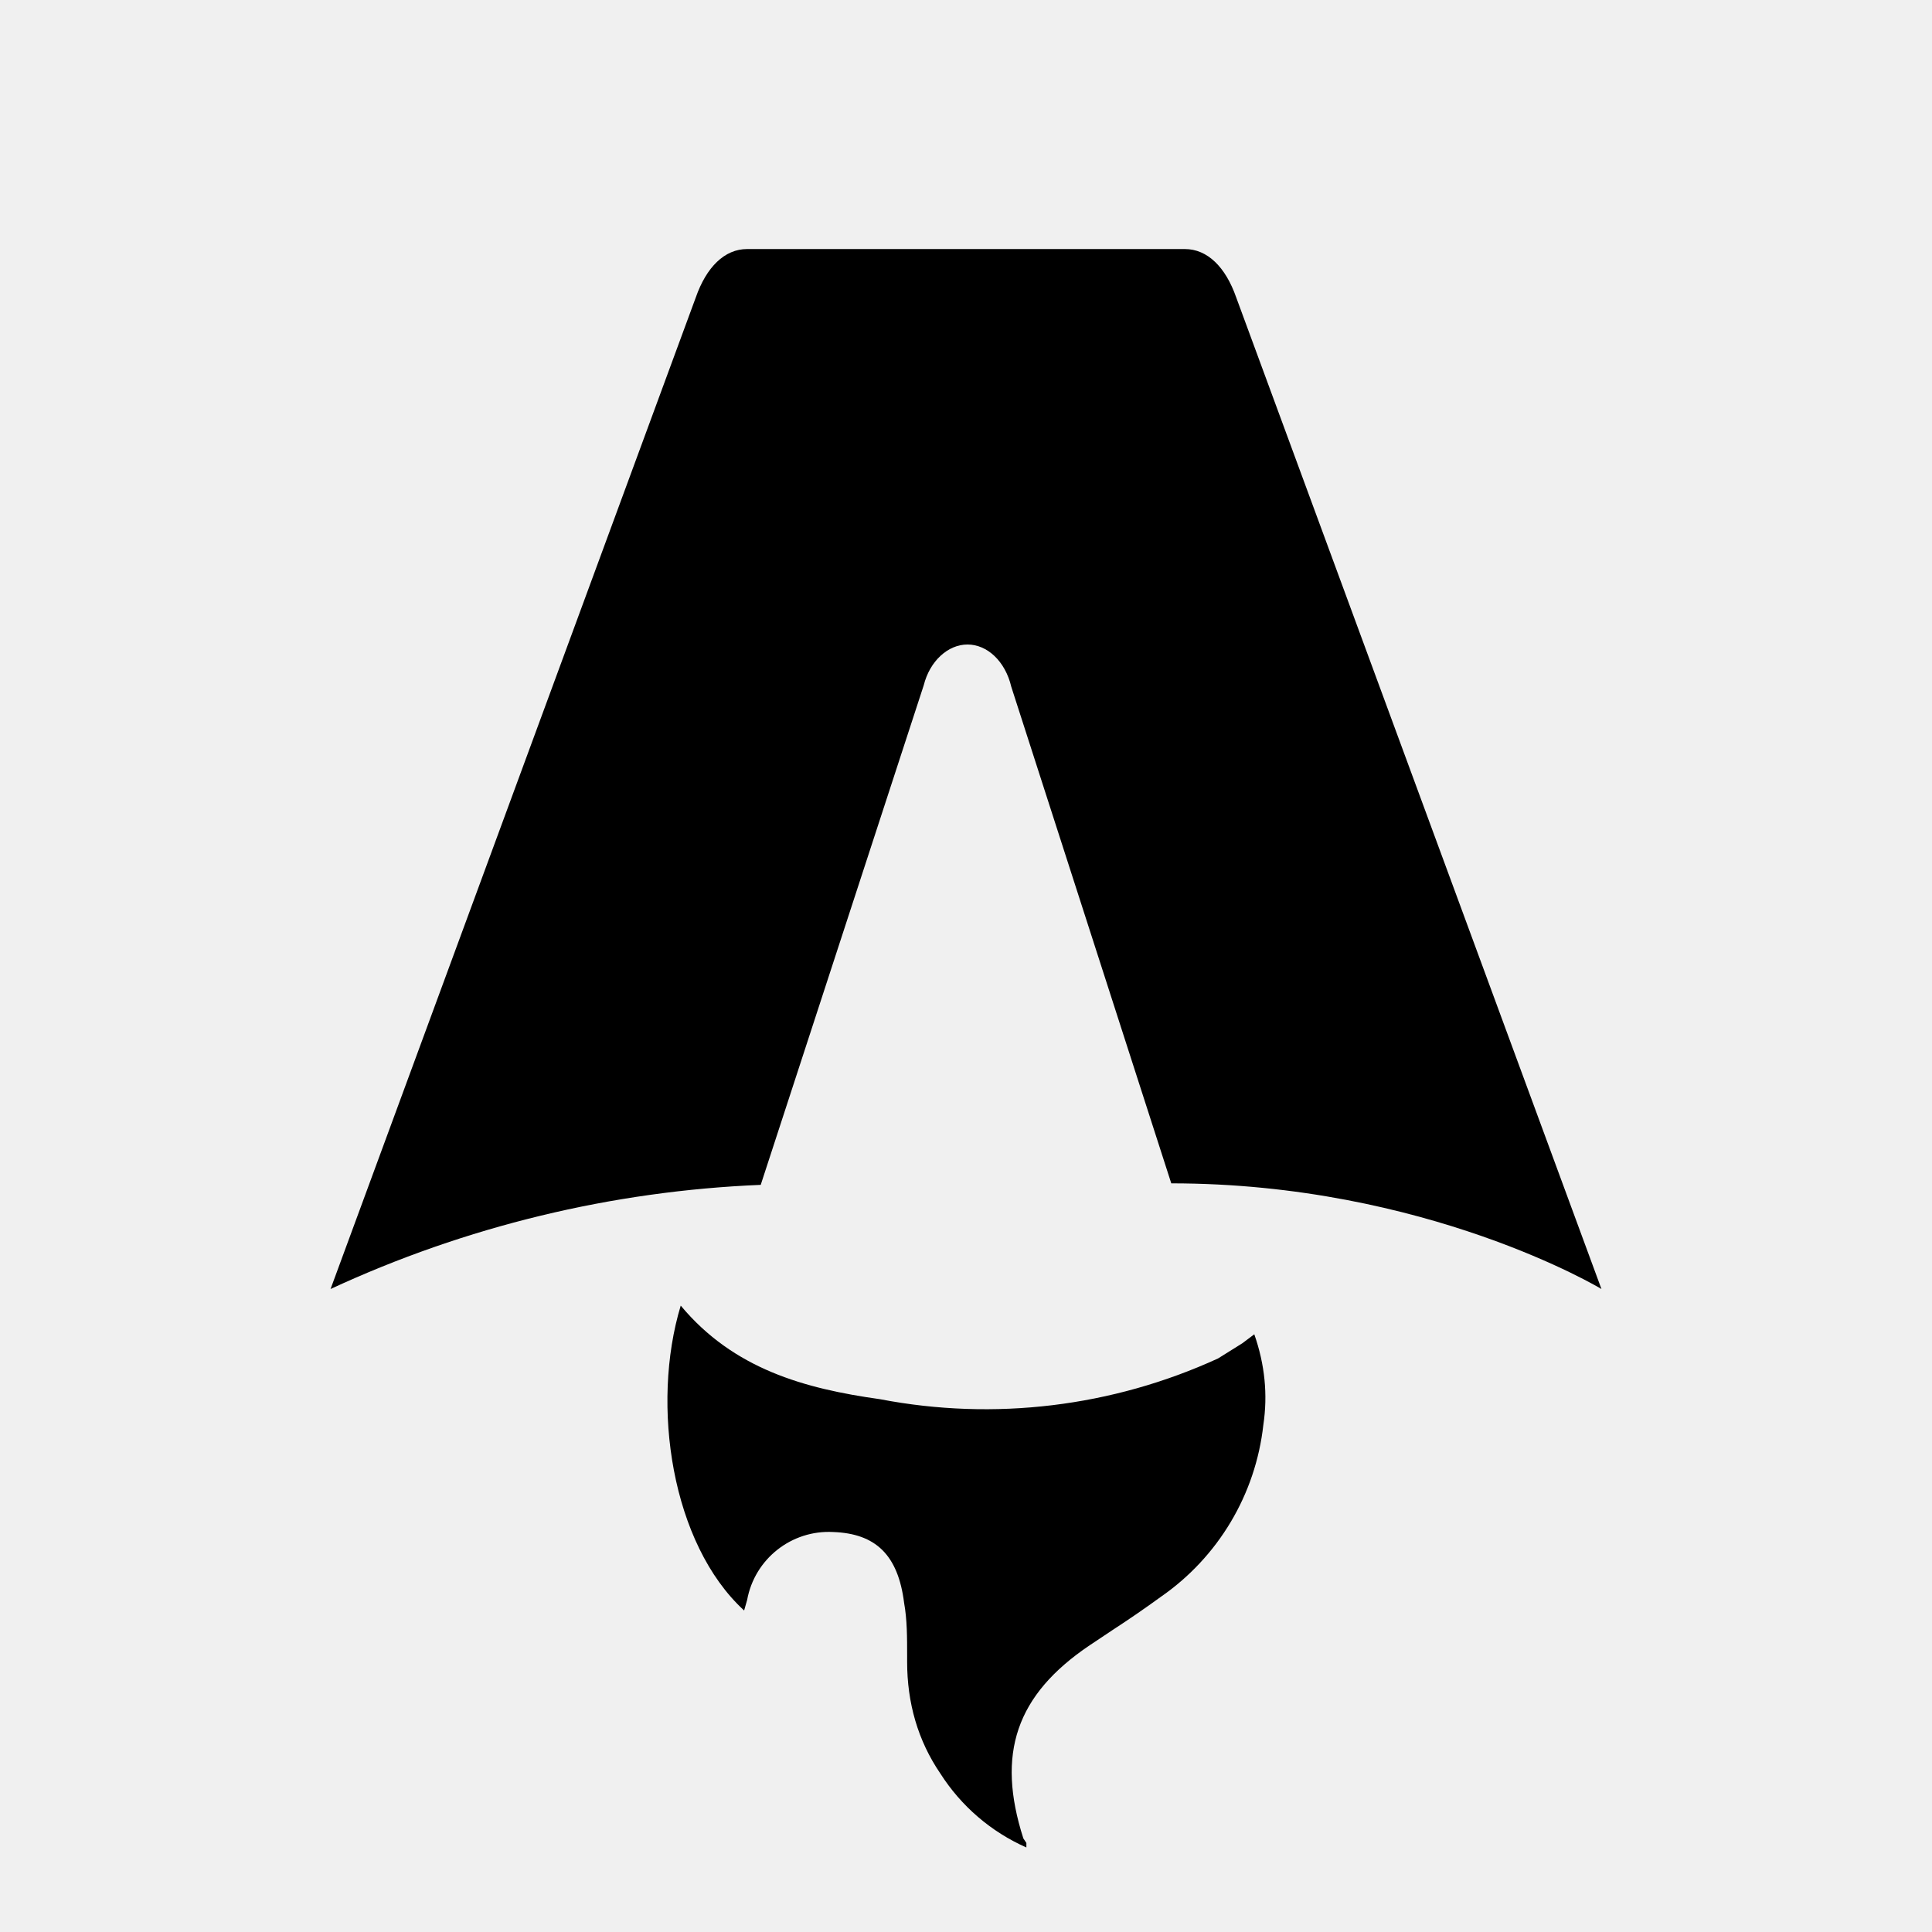
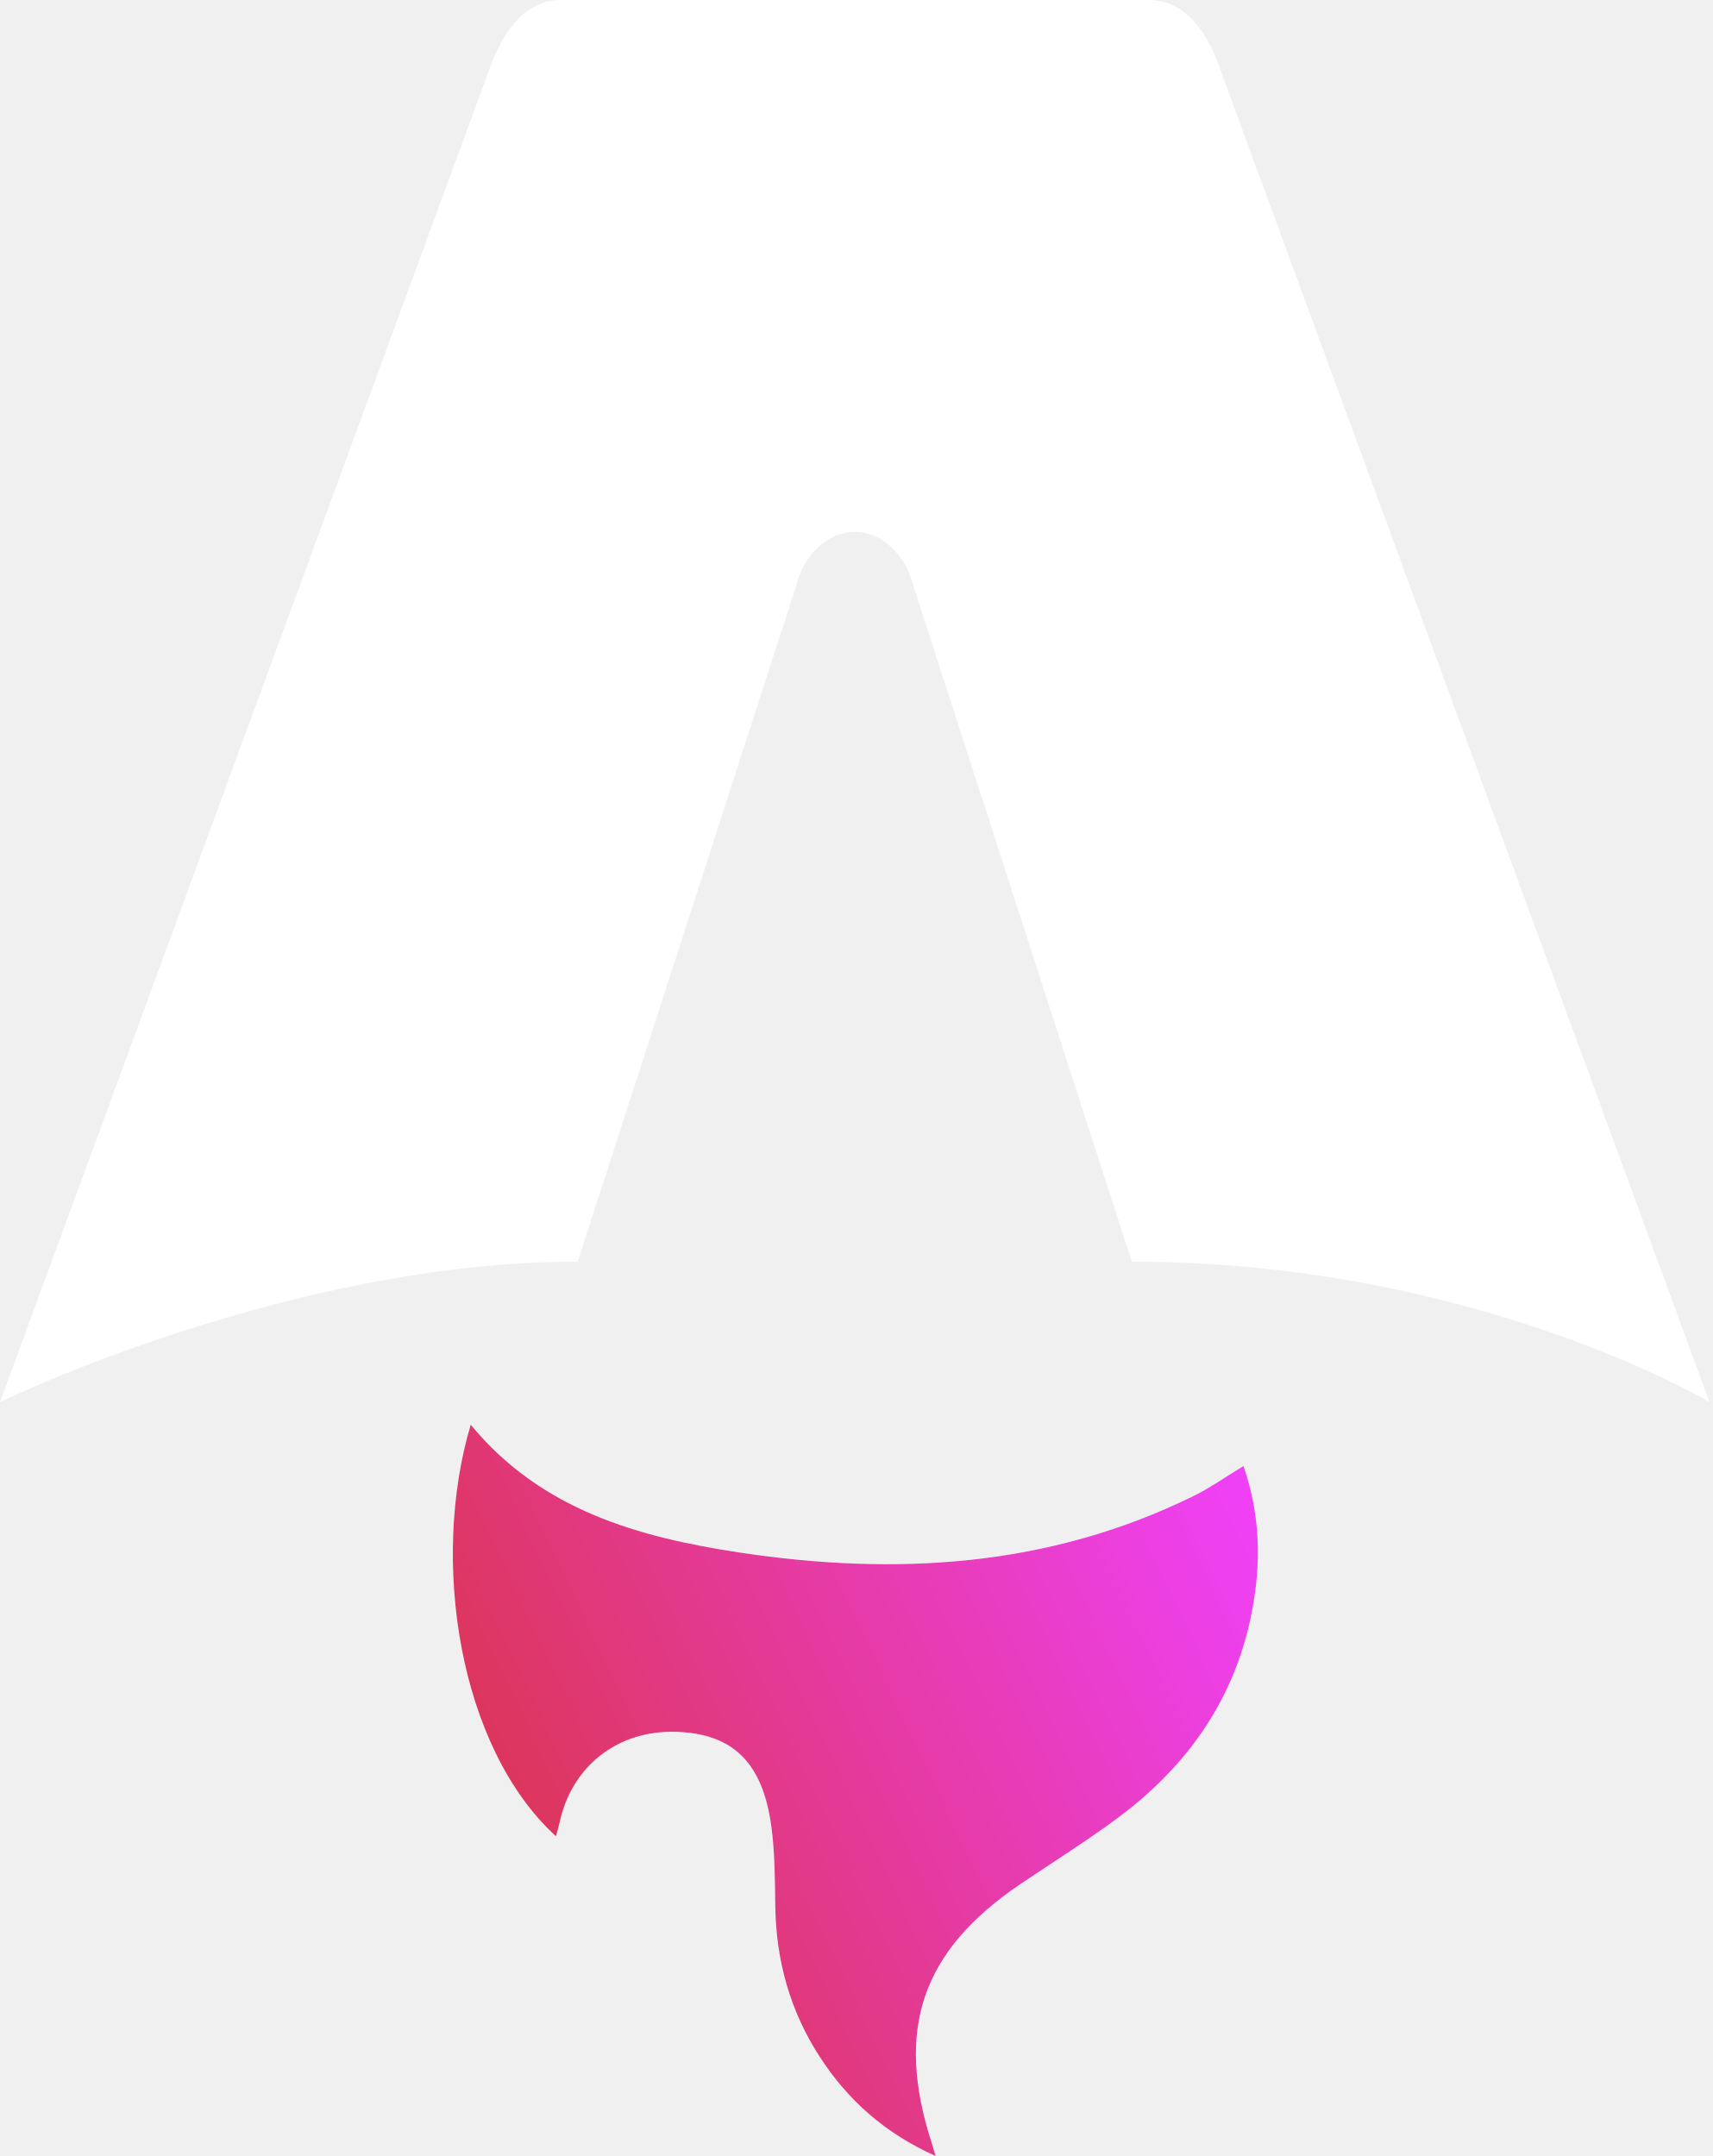
- <svg xmlns="http://www.w3.org/2000/svg" fill="none" viewBox="0 0 128 128">
-   <path d="M50.4 78.5a75.1 75.1 0 0 0-28.5 6.9l24.2-65.7c.7-2 1.9-3.2 3.4-3.2h29c1.5 0 2.7 1.2 3.4 3.2l24.2 65.7s-11.6-7-28.5-7L67 45.5c-.4-1.7-1.6-2.8-2.9-2.8-1.3 0-2.5 1.1-2.9 2.7L50.4 78.5Zm-1.1 28.2Zm-4.2-20.2c-2 6.6-.6 15.8 4.2 20.2a17.5 17.5 0 0 1 .2-.7 5.5 5.5 0 0 1 5.7-4.5c2.8.1 4.3 1.5 4.7 4.7.2 1.1.2 2.3.2 3.5v.4c0 2.7.7 5.2 2.2 7.4a13 13 0 0 0 5.7 4.9v-.3l-.2-.3c-1.8-5.6-.5-9.5 4.4-12.8l1.5-1a73 73 0 0 0 3.2-2.2 16 16 0 0 0 6.8-11.4c.3-2 .1-4-.6-6l-.8.6-1.6 1a37 37 0 0 1-22.4 2.7c-5-.7-9.7-2-13.2-6.2Z" />
-   <style>
-         path { fill: #000; }
-         @media (prefers-color-scheme: dark) {
-             path { fill: #FFF; }
-         }
-     </style>
+ <svg xmlns="http://www.w3.org/2000/svg" fill="none" viewBox="0 0 85 107">
+   <path fill="#fff" d="M27.59 91.136c-4.834-4.418-6.246-13.703-4.232-20.429 3.492 4.241 8.33 5.584 13.342 6.343 7.737 1.17 15.336.732 22.523-2.804.822-.405 1.582-.943 2.48-1.489.675 1.957.85 3.932.615 5.943-.573 4.896-3.01 8.678-6.885 11.545-1.55 1.147-3.19 2.172-4.79 3.253-4.917 3.323-6.247 7.22-4.4 12.888.044.139.084.277.183.614-2.51-1.124-4.344-2.76-5.742-4.911-1.475-2.27-2.177-4.78-2.214-7.498-.019-1.322-.019-2.656-.197-3.96-.434-3.178-1.926-4.601-4.737-4.683-2.884-.084-5.166 1.699-5.771 4.507-.046.216-.113.429-.18.68l.004.001Z" />
+   <path fill="url(#astro_icon_dark__a)" d="M27.59 91.136c-4.834-4.418-6.246-13.703-4.232-20.429 3.492 4.241 8.33 5.584 13.342 6.343 7.737 1.17 15.336.732 22.523-2.804.822-.405 1.582-.943 2.48-1.489.675 1.957.85 3.932.615 5.943-.573 4.896-3.01 8.678-6.885 11.545-1.55 1.147-3.19 2.172-4.79 3.253-4.917 3.323-6.247 7.22-4.4 12.888.044.139.084.277.183.614-2.51-1.124-4.344-2.76-5.742-4.911-1.475-2.27-2.177-4.78-2.214-7.498-.019-1.322-.019-2.656-.197-3.96-.434-3.178-1.926-4.601-4.737-4.683-2.884-.084-5.166 1.699-5.771 4.507-.046.216-.113.429-.18.68l.004.001Z" />
+   <path fill="#fff" d="M0 69.587s14.314-6.973 28.668-6.973L39.49 29.12c.405-1.62 1.588-2.72 2.924-2.72 1.335 0 2.518 1.1 2.924 2.72L56.16 62.614c17 0 28.668 6.973 28.668 6.973S60.514 3.352 60.467 3.219C59.769 1.261 58.591 0 57.003 0H27.827c-1.588 0-2.718 1.261-3.464 3.22C24.311 3.35 0 69.586 0 69.586Z" />
+   <defs>
+     <linearGradient id="astro_icon_dark__a" x1="22.47" x2="69.145" y1="107" y2="84.947" gradientUnits="userSpaceOnUse">
+       <stop stop-color="#D83333" />
+       <stop offset="1" stop-color="#F041FF" />
+     </linearGradient>
+   </defs>
</svg>
